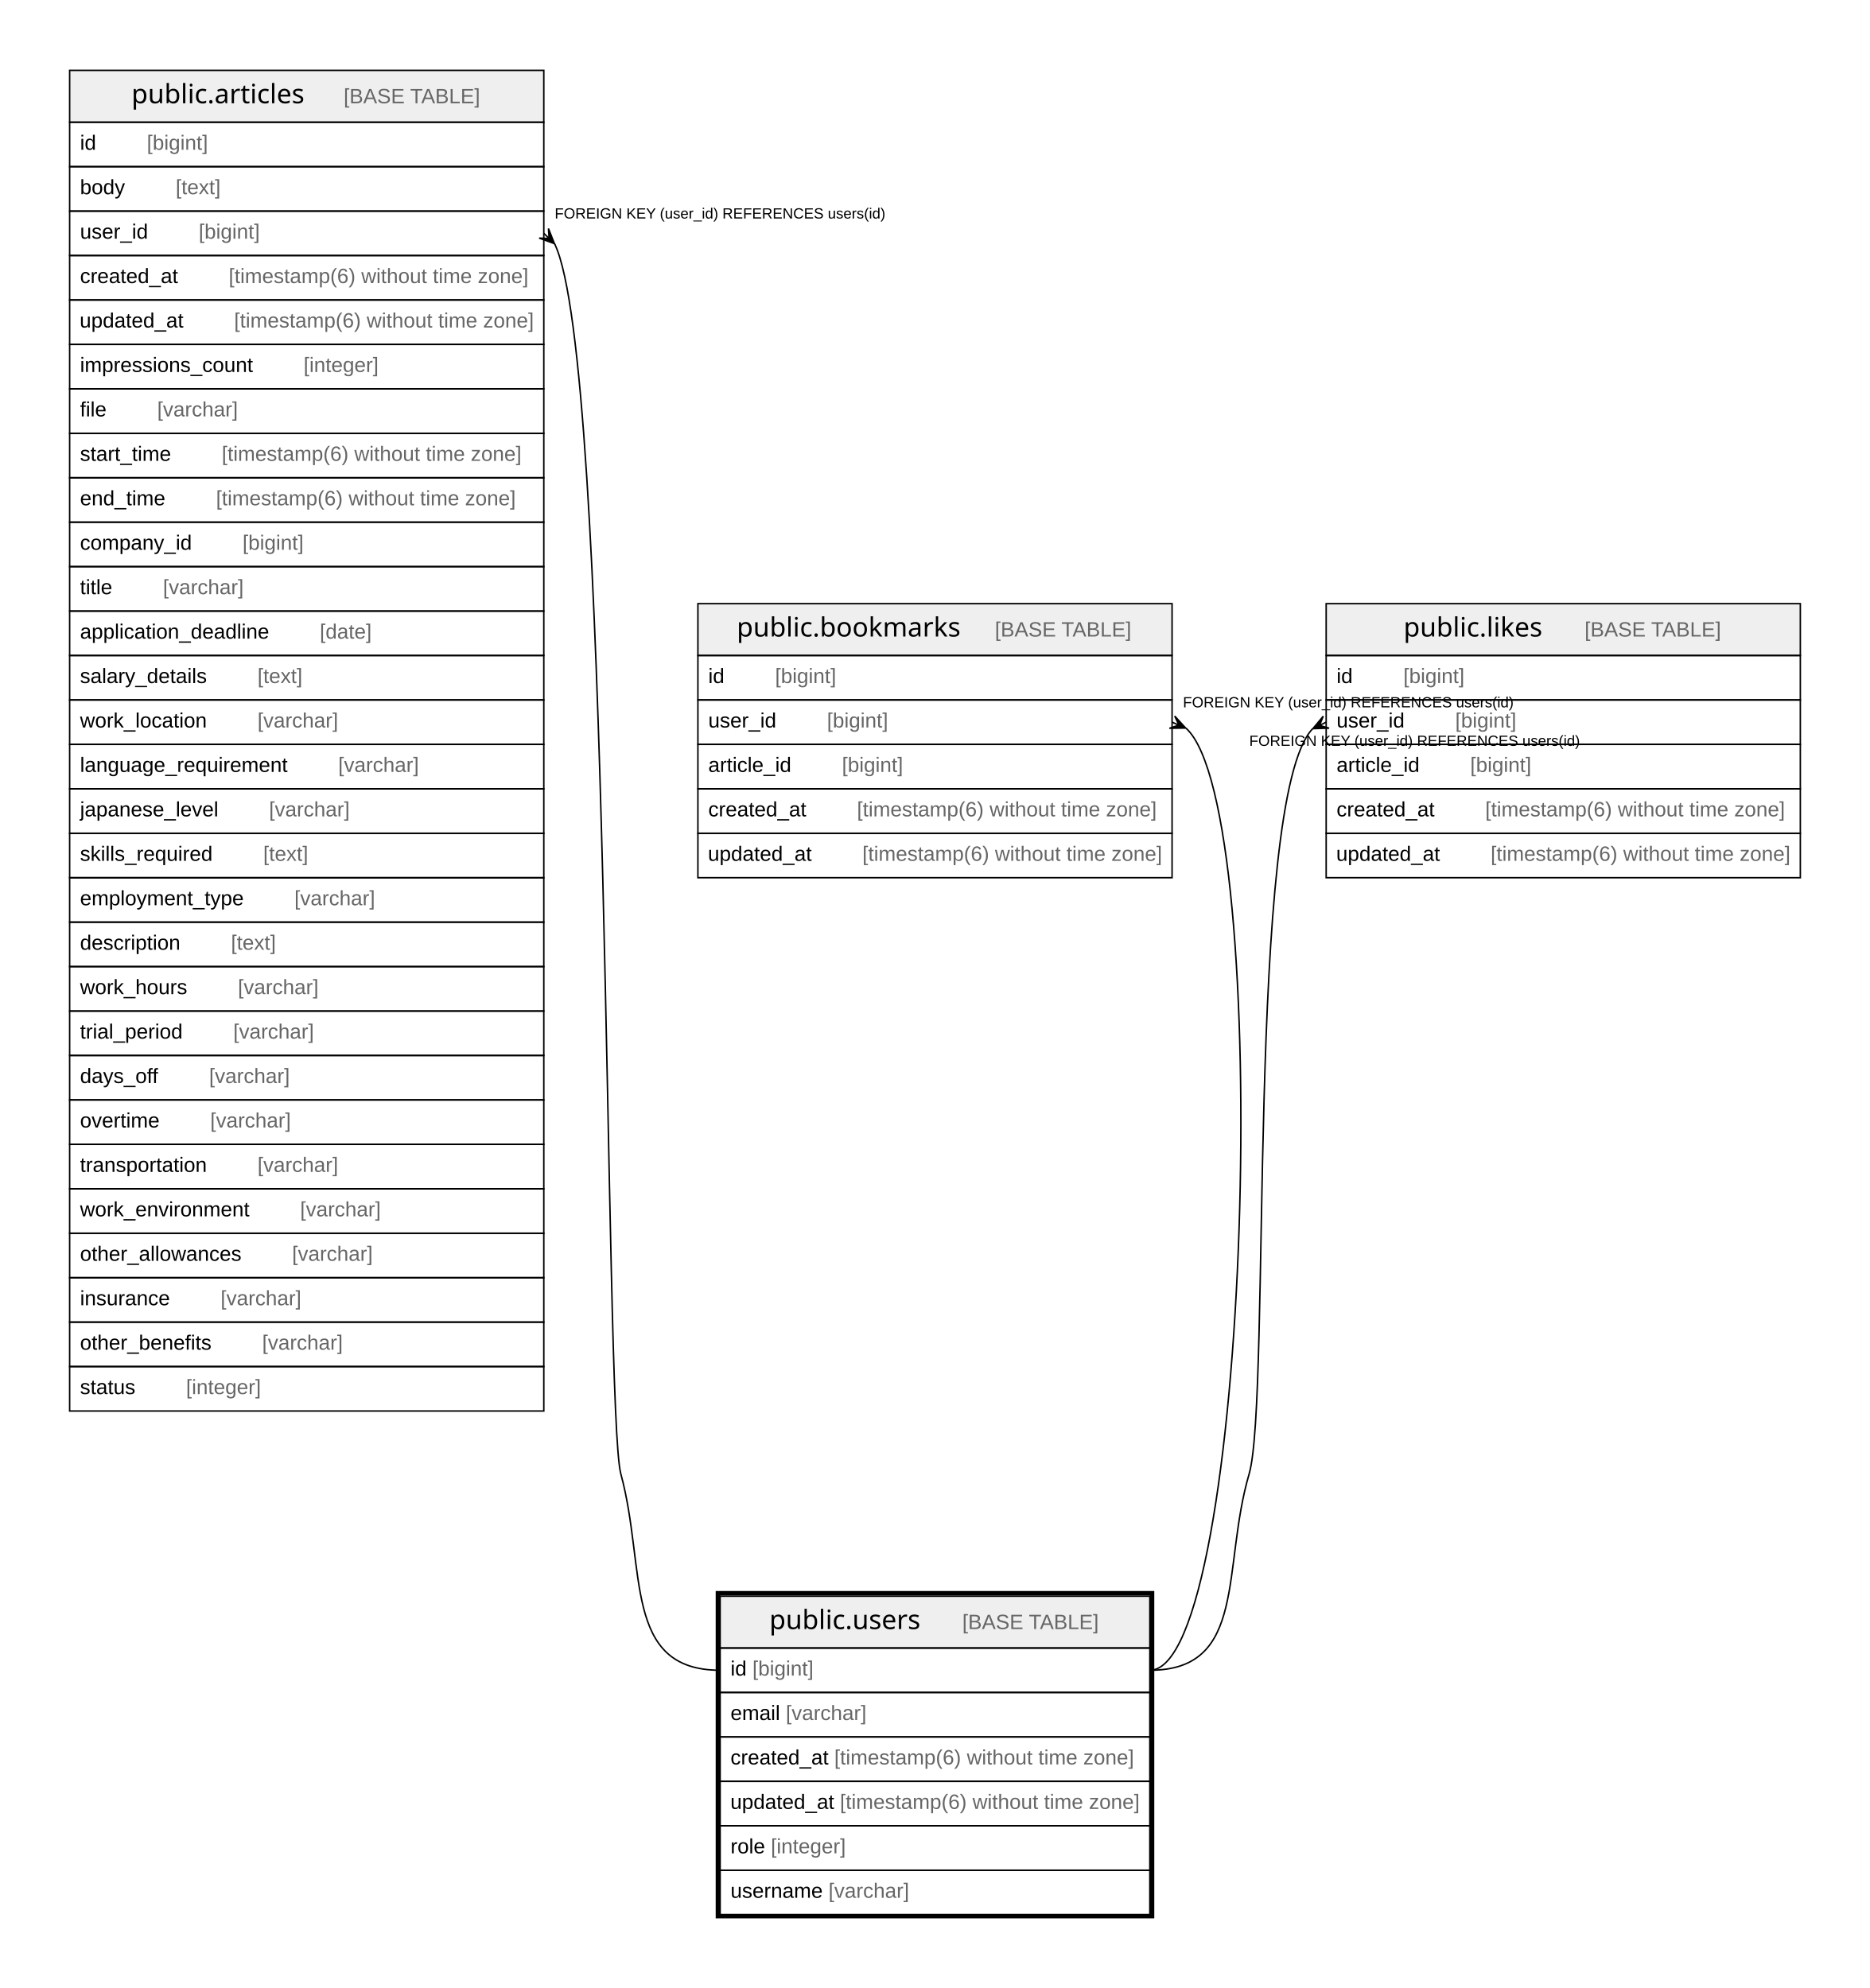
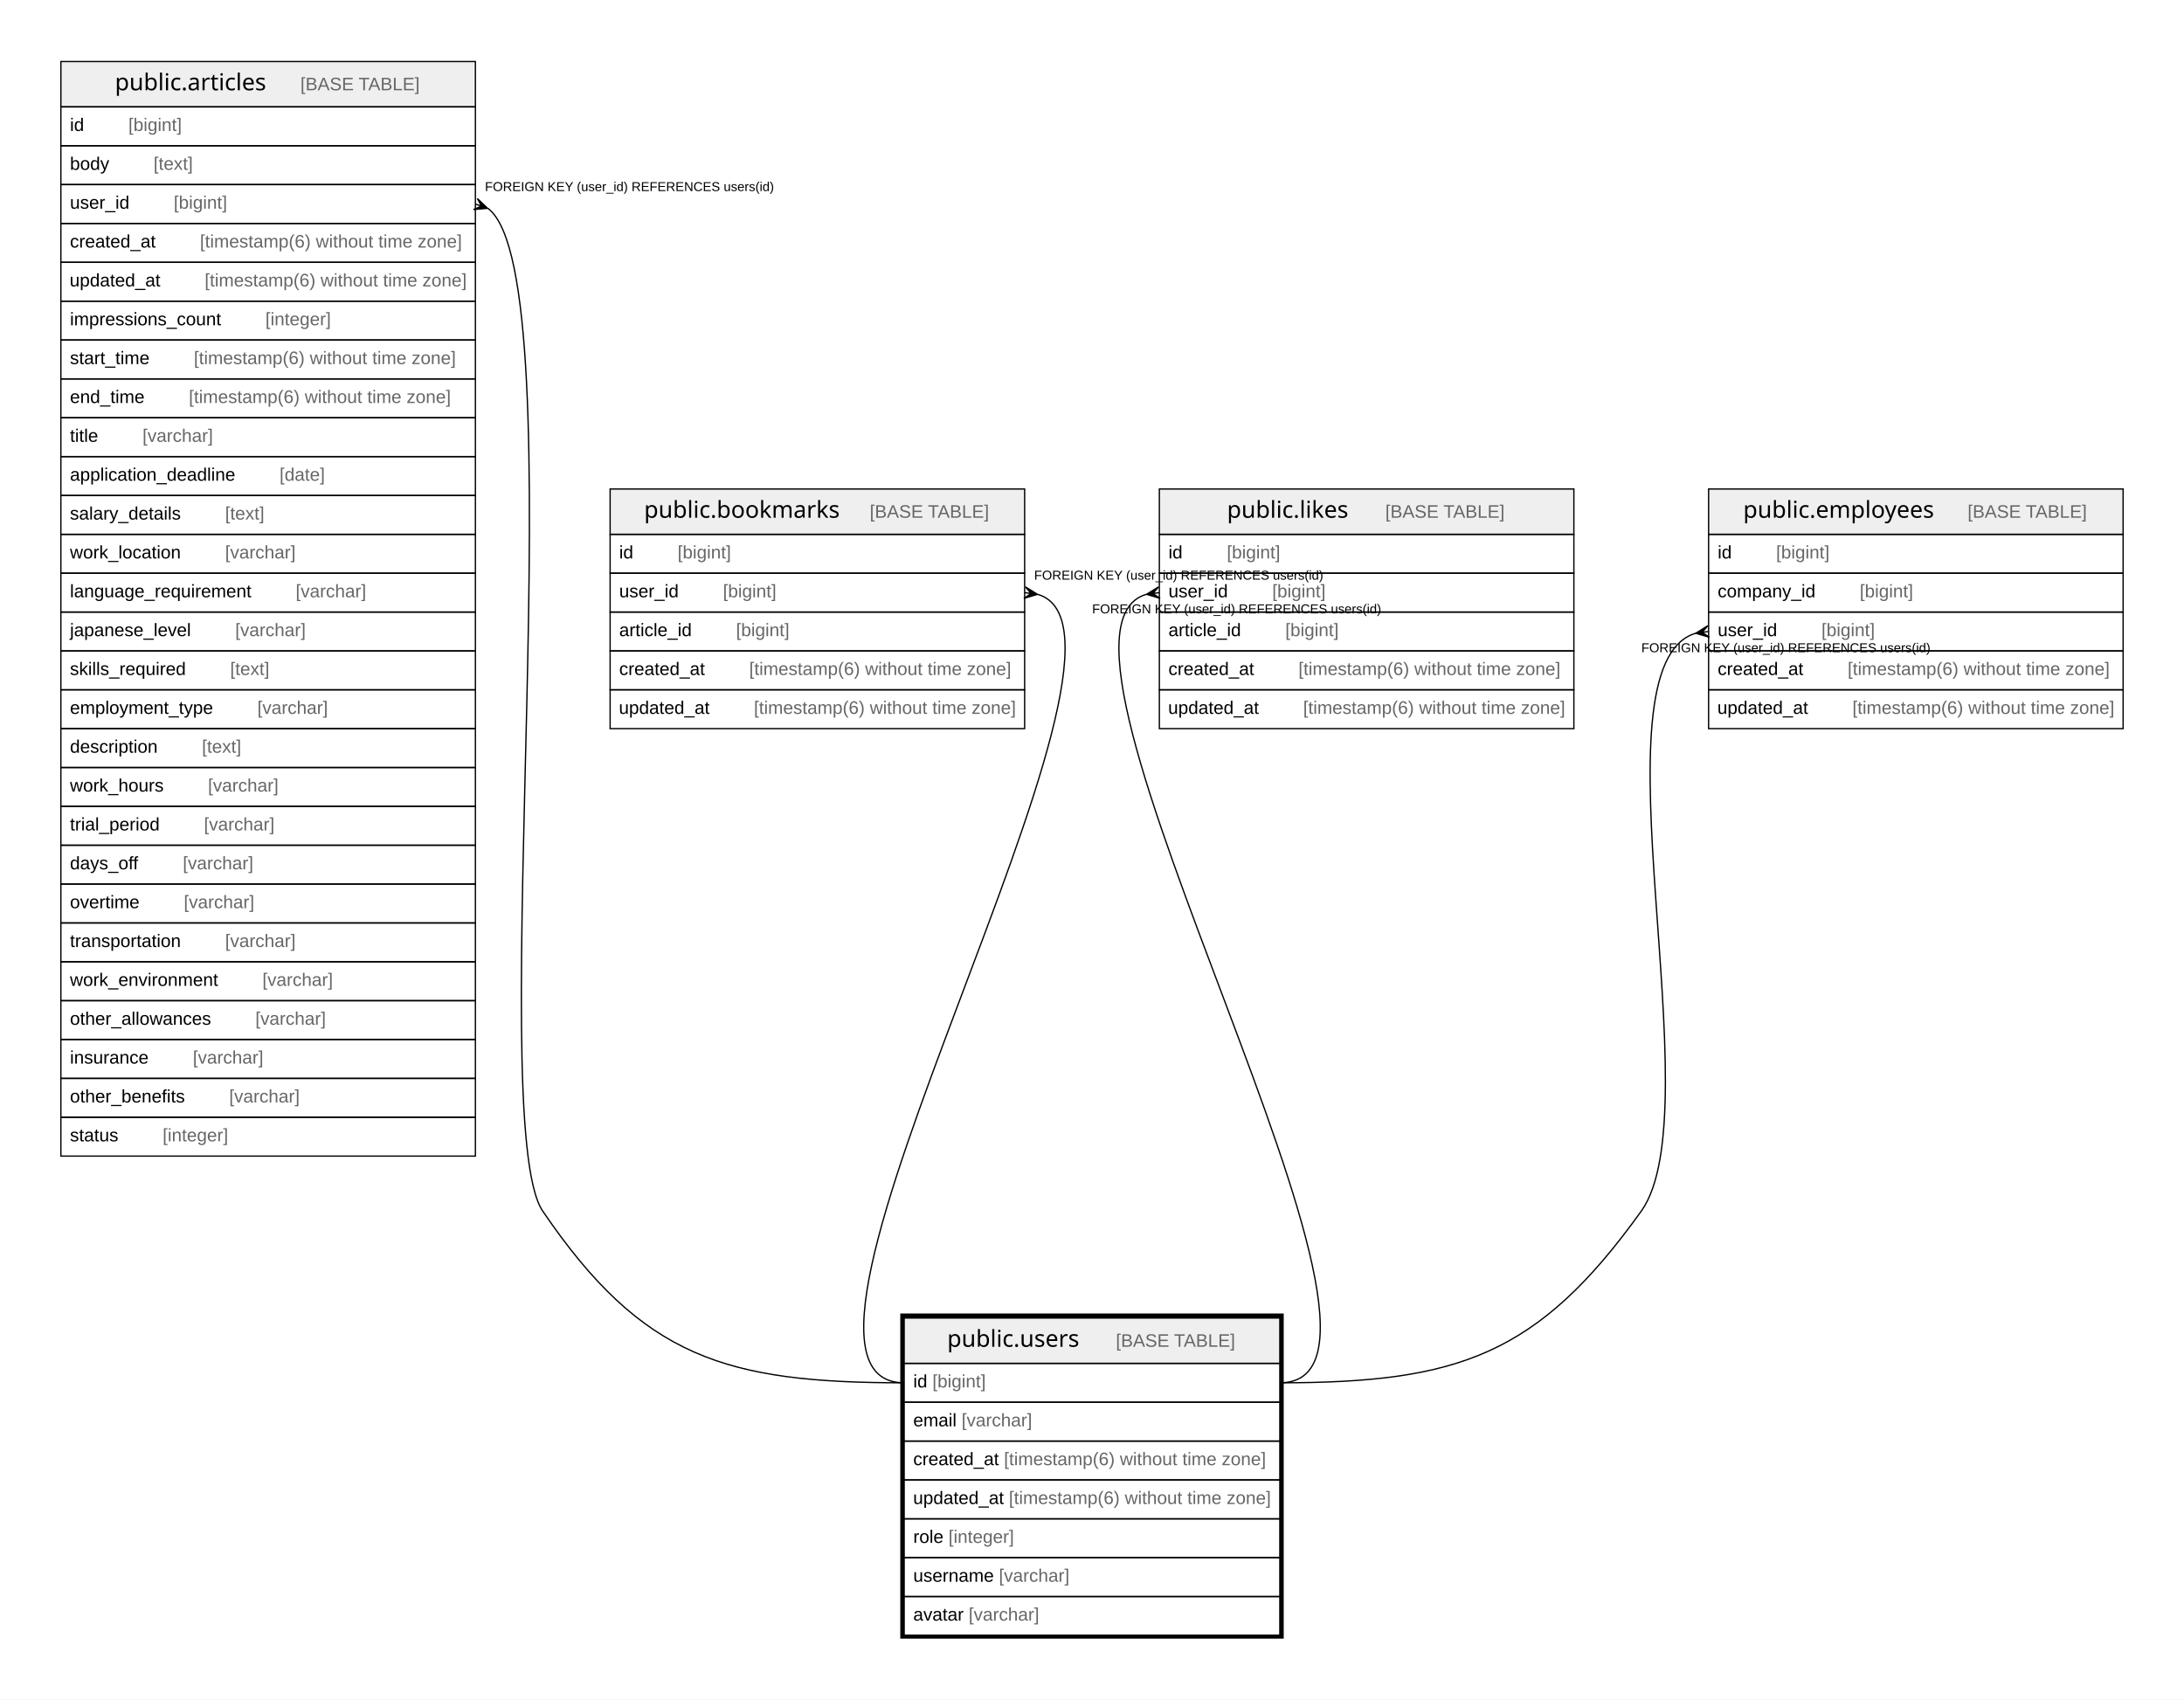
- <svg xmlns="http://www.w3.org/2000/svg" width="1262pt" height="1342pt" viewBox="0.00 0.00 1262.00 1342.00">
-   <g id="graph0" class="graph" transform="scale(1 1) rotate(0) translate(4 1338)">
-     <polygon fill="#ffffff" stroke="transparent" points="-4,4 -4,-1338 1258,-1338 1258,4 -4,4" />
+ <svg xmlns="http://www.w3.org/2000/svg" width="1686pt" height="1312pt" viewBox="0.00 0.00 1686.00 1312.00">
+   <g id="graph0" class="graph" transform="scale(1 1) rotate(0) translate(4 1308)">
+     <polygon fill="#ffffff" stroke="transparent" points="-4,4 -4,-1308 1682,-1308 1682,4 -4,4" />
    <g id="node1" class="node">
-       <polygon fill="#efefef" stroke="transparent" points="482,-225.5 482,-260.5 772,-260.5 772,-225.5 482,-225.5" />
-       <polygon fill="none" stroke="#000000" points="482,-225.5 482,-260.5 772,-260.5 772,-225.5 482,-225.5" />
-       <text text-anchor="start" x="515.209" y="-238.3" font-family="Arial Bold" font-size="18.00" fill="#000000">public.users</text>
-       <text text-anchor="start" x="611.223" y="-238.3" font-family="Arial" font-size="14.00" fill="#000000">    </text>
-       <text text-anchor="start" x="645.428" y="-238.3" font-family="Arial" font-size="14.00" fill="#666666">[BASE TABLE]</text>
-       <polygon fill="none" stroke="#000000" points="482,-195.5 482,-225.5 772,-225.5 772,-195.5 482,-195.5" />
-       <text text-anchor="start" x="489" y="-206.9" font-family="Arial" font-size="14.00" fill="#000000">id </text>
-       <text text-anchor="start" x="503.78" y="-206.9" font-family="Arial" font-size="14.00" fill="#666666">[bigint]</text>
-       <polygon fill="none" stroke="#000000" points="482,-165.5 482,-195.5 772,-195.5 772,-165.5 482,-165.5" />
-       <text text-anchor="start" x="489" y="-176.9" font-family="Arial" font-size="14.00" fill="#000000">email </text>
-       <text text-anchor="start" x="526.33" y="-176.9" font-family="Arial" font-size="14.00" fill="#666666">[varchar]</text>
-       <polygon fill="none" stroke="#000000" points="482,-135.5 482,-165.5 772,-165.5 772,-135.5 482,-135.5" />
-       <text text-anchor="start" x="489" y="-146.9" font-family="Arial" font-size="14.00" fill="#000000">created_at </text>
-       <text text-anchor="start" x="559.028" y="-146.9" font-family="Arial" font-size="14.00" fill="#666666">[timestamp(6) without time zone]</text>
-       <polygon fill="none" stroke="#000000" points="482,-105.5 482,-135.5 772,-135.5 772,-105.5 482,-105.5" />
-       <text text-anchor="start" x="488.912" y="-116.9" font-family="Arial" font-size="14.00" fill="#000000">updated_at </text>
-       <text text-anchor="start" x="562.844" y="-116.9" font-family="Arial" font-size="14.00" fill="#666666">[timestamp(6) without time zone]</text>
-       <polygon fill="none" stroke="#000000" points="482,-75.5 482,-105.5 772,-105.5 772,-75.5 482,-75.5" />
-       <text text-anchor="start" x="489" y="-86.9" font-family="Arial" font-size="14.00" fill="#000000">role </text>
-       <text text-anchor="start" x="516.223" y="-86.9" font-family="Arial" font-size="14.00" fill="#666666">[integer]</text>
-       <polygon fill="none" stroke="#000000" points="482,-45.5 482,-75.5 772,-75.5 772,-45.5 482,-45.5" />
-       <text text-anchor="start" x="489" y="-56.9" font-family="Arial" font-size="14.00" fill="#000000">username </text>
-       <text text-anchor="start" x="555.125" y="-56.9" font-family="Arial" font-size="14.00" fill="#666666">[varchar]</text>
-       <polygon fill="none" stroke="#000000" stroke-width="3" points="480.5,-44.5 480.5,-262.5 773.5,-262.5 773.5,-44.5 480.5,-44.5" />
+       <polygon fill="#efefef" stroke="transparent" points="694,-255.5 694,-290.5 984,-290.5 984,-255.5 694,-255.5" />
+       <polygon fill="none" stroke="#000000" points="694,-255.5 694,-290.5 984,-290.5 984,-255.5 694,-255.5" />
+       <text text-anchor="start" x="727.209" y="-268.3" font-family="Arial Bold" font-size="18.00" fill="#000000">public.users</text>
+       <text text-anchor="start" x="823.223" y="-268.3" font-family="Arial" font-size="14.00" fill="#000000">    </text>
+       <text text-anchor="start" x="857.428" y="-268.3" font-family="Arial" font-size="14.00" fill="#666666">[BASE TABLE]</text>
+       <polygon fill="none" stroke="#000000" points="694,-225.5 694,-255.5 984,-255.5 984,-225.5 694,-225.5" />
+       <text text-anchor="start" x="701" y="-236.9" font-family="Arial" font-size="14.00" fill="#000000">id </text>
+       <text text-anchor="start" x="715.78" y="-236.9" font-family="Arial" font-size="14.00" fill="#666666">[bigint]</text>
+       <polygon fill="none" stroke="#000000" points="694,-195.5 694,-225.5 984,-225.5 984,-195.5 694,-195.5" />
+       <text text-anchor="start" x="701" y="-206.9" font-family="Arial" font-size="14.00" fill="#000000">email </text>
+       <text text-anchor="start" x="738.33" y="-206.9" font-family="Arial" font-size="14.00" fill="#666666">[varchar]</text>
+       <polygon fill="none" stroke="#000000" points="694,-165.5 694,-195.5 984,-195.5 984,-165.5 694,-165.5" />
+       <text text-anchor="start" x="701" y="-176.9" font-family="Arial" font-size="14.00" fill="#000000">created_at </text>
+       <text text-anchor="start" x="771.028" y="-176.9" font-family="Arial" font-size="14.00" fill="#666666">[timestamp(6) without time zone]</text>
+       <polygon fill="none" stroke="#000000" points="694,-135.5 694,-165.5 984,-165.5 984,-135.5 694,-135.5" />
+       <text text-anchor="start" x="700.912" y="-146.9" font-family="Arial" font-size="14.00" fill="#000000">updated_at </text>
+       <text text-anchor="start" x="774.844" y="-146.9" font-family="Arial" font-size="14.00" fill="#666666">[timestamp(6) without time zone]</text>
+       <polygon fill="none" stroke="#000000" points="694,-105.5 694,-135.5 984,-135.5 984,-105.5 694,-105.5" />
+       <text text-anchor="start" x="701" y="-116.9" font-family="Arial" font-size="14.00" fill="#000000">role </text>
+       <text text-anchor="start" x="728.223" y="-116.9" font-family="Arial" font-size="14.00" fill="#666666">[integer]</text>
+       <polygon fill="none" stroke="#000000" points="694,-75.5 694,-105.5 984,-105.5 984,-75.5 694,-75.5" />
+       <text text-anchor="start" x="701" y="-86.9" font-family="Arial" font-size="14.00" fill="#000000">username </text>
+       <text text-anchor="start" x="767.125" y="-86.9" font-family="Arial" font-size="14.00" fill="#666666">[varchar]</text>
+       <polygon fill="none" stroke="#000000" points="694,-45.5 694,-75.5 984,-75.5 984,-45.5 694,-45.5" />
+       <text text-anchor="start" x="701" y="-56.9" font-family="Arial" font-size="14.00" fill="#000000">avatar </text>
+       <text text-anchor="start" x="743.79" y="-56.9" font-family="Arial" font-size="14.00" fill="#666666">[varchar]</text>
+       <polygon fill="none" stroke="#000000" stroke-width="3" points="692.5,-44.5 692.5,-292.5 985.5,-292.5 985.5,-44.5 692.5,-44.5" />
    </g>
    <g id="node2" class="node">
-       <polygon fill="#efefef" stroke="transparent" points="43,-1255.5 43,-1290.5 363,-1290.5 363,-1255.5 43,-1255.5" />
-       <polygon fill="none" stroke="#000000" points="43,-1255.5 43,-1290.5 363,-1290.5 363,-1255.5 43,-1255.5" />
-       <text text-anchor="start" x="84.714" y="-1268.3" font-family="Arial Bold" font-size="18.00" fill="#000000">public.articles</text>
-       <text text-anchor="start" x="193.718" y="-1268.3" font-family="Arial" font-size="14.00" fill="#000000">    </text>
-       <text text-anchor="start" x="227.923" y="-1268.3" font-family="Arial" font-size="14.00" fill="#666666">[BASE TABLE]</text>
-       <polygon fill="none" stroke="#000000" points="43,-1225.5 43,-1255.5 363,-1255.5 363,-1225.5 43,-1225.5" />
-       <text text-anchor="start" x="50" y="-1236.9" font-family="Arial" font-size="14.00" fill="#000000">id    </text>
-       <text text-anchor="start" x="95.094" y="-1236.9" font-family="Arial" font-size="14.00" fill="#666666">[bigint]</text>
+       <polygon fill="#efefef" stroke="transparent" points="43,-1225.5 43,-1260.5 363,-1260.5 363,-1225.5 43,-1225.5" />
+       <polygon fill="none" stroke="#000000" points="43,-1225.5 43,-1260.5 363,-1260.5 363,-1225.5 43,-1225.5" />
+       <text text-anchor="start" x="84.714" y="-1238.3" font-family="Arial Bold" font-size="18.00" fill="#000000">public.articles</text>
+       <text text-anchor="start" x="193.718" y="-1238.3" font-family="Arial" font-size="14.00" fill="#000000">    </text>
+       <text text-anchor="start" x="227.923" y="-1238.3" font-family="Arial" font-size="14.00" fill="#666666">[BASE TABLE]</text>
      <polygon fill="none" stroke="#000000" points="43,-1195.5 43,-1225.5 363,-1225.5 363,-1195.5 43,-1195.5" />
-       <text text-anchor="start" x="50" y="-1206.9" font-family="Arial" font-size="14.00" fill="#000000">body    </text>
-       <text text-anchor="start" x="114.553" y="-1206.9" font-family="Arial" font-size="14.00" fill="#666666">[text]</text>
+       <text text-anchor="start" x="50" y="-1206.9" font-family="Arial" font-size="14.00" fill="#000000">id    </text>
+       <text text-anchor="start" x="95.094" y="-1206.9" font-family="Arial" font-size="14.00" fill="#666666">[bigint]</text>
      <polygon fill="none" stroke="#000000" points="43,-1165.5 43,-1195.5 363,-1195.5 363,-1165.5 43,-1165.5" />
-       <text text-anchor="start" x="50" y="-1176.9" font-family="Arial" font-size="14.00" fill="#000000">user_id    </text>
-       <text text-anchor="start" x="130.102" y="-1176.9" font-family="Arial" font-size="14.00" fill="#666666">[bigint]</text>
+       <text text-anchor="start" x="50" y="-1176.9" font-family="Arial" font-size="14.00" fill="#000000">body    </text>
+       <text text-anchor="start" x="114.553" y="-1176.9" font-family="Arial" font-size="14.00" fill="#666666">[text]</text>
      <polygon fill="none" stroke="#000000" points="43,-1135.5 43,-1165.5 363,-1165.5 363,-1135.5 43,-1135.5" />
-       <text text-anchor="start" x="50" y="-1146.9" font-family="Arial" font-size="14.00" fill="#000000">created_at    </text>
-       <text text-anchor="start" x="150.342" y="-1146.9" font-family="Arial" font-size="14.00" fill="#666666">[timestamp(6) without time zone]</text>
+       <text text-anchor="start" x="50" y="-1146.9" font-family="Arial" font-size="14.00" fill="#000000">user_id    </text>
+       <text text-anchor="start" x="130.102" y="-1146.9" font-family="Arial" font-size="14.00" fill="#666666">[bigint]</text>
      <polygon fill="none" stroke="#000000" points="43,-1105.5 43,-1135.5 363,-1135.5 363,-1105.5 43,-1105.5" />
-       <text text-anchor="start" x="49.755" y="-1116.9" font-family="Arial" font-size="14.00" fill="#000000">updated_at    </text>
-       <text text-anchor="start" x="154.001" y="-1116.9" font-family="Arial" font-size="14.00" fill="#666666">[timestamp(6) without time zone]</text>
+       <text text-anchor="start" x="50" y="-1116.9" font-family="Arial" font-size="14.00" fill="#000000">created_at    </text>
+       <text text-anchor="start" x="150.342" y="-1116.9" font-family="Arial" font-size="14.00" fill="#666666">[timestamp(6) without time zone]</text>
      <polygon fill="none" stroke="#000000" points="43,-1075.5 43,-1105.5 363,-1105.5 363,-1075.5 43,-1075.5" />
-       <text text-anchor="start" x="50" y="-1086.9" font-family="Arial" font-size="14.00" fill="#000000">impressions_count    </text>
-       <text text-anchor="start" x="200.891" y="-1086.9" font-family="Arial" font-size="14.00" fill="#666666">[integer]</text>
+       <text text-anchor="start" x="49.755" y="-1086.9" font-family="Arial" font-size="14.00" fill="#000000">updated_at    </text>
+       <text text-anchor="start" x="154.001" y="-1086.9" font-family="Arial" font-size="14.00" fill="#666666">[timestamp(6) without time zone]</text>
      <polygon fill="none" stroke="#000000" points="43,-1045.5 43,-1075.5 363,-1075.5 363,-1045.5 43,-1045.5" />
-       <text text-anchor="start" x="50" y="-1056.9" font-family="Arial" font-size="14.00" fill="#000000">file    </text>
-       <text text-anchor="start" x="102.091" y="-1056.9" font-family="Arial" font-size="14.00" fill="#666666">[varchar]</text>
+       <text text-anchor="start" x="50" y="-1056.9" font-family="Arial" font-size="14.00" fill="#000000">impressions_count    </text>
+       <text text-anchor="start" x="200.891" y="-1056.9" font-family="Arial" font-size="14.00" fill="#666666">[integer]</text>
      <polygon fill="none" stroke="#000000" points="43,-1015.5 43,-1045.5 363,-1045.5 363,-1015.5 43,-1015.5" />
      <text text-anchor="start" x="50" y="-1026.9" font-family="Arial" font-size="14.00" fill="#000000">start_time    </text>
      <text text-anchor="start" x="145.652" y="-1026.9" font-family="Arial" font-size="14.00" fill="#666666">[timestamp(6) without time zone]</text>
      <polygon fill="none" stroke="#000000" points="43,-985.5 43,-1015.5 363,-1015.5 363,-985.5 43,-985.5" />
      <text text-anchor="start" x="50" y="-996.9" font-family="Arial" font-size="14.00" fill="#000000">end_time    </text>
      <text text-anchor="start" x="141.776" y="-996.9" font-family="Arial" font-size="14.00" fill="#666666">[timestamp(6) without time zone]</text>
      <polygon fill="none" stroke="#000000" points="43,-955.5 43,-985.5 363,-985.5 363,-955.5 43,-955.5" />
-       <text text-anchor="start" x="50" y="-966.9" font-family="Arial" font-size="14.00" fill="#000000">company_id    </text>
-       <text text-anchor="start" x="159.668" y="-966.9" font-family="Arial" font-size="14.00" fill="#666666">[bigint]</text>
+       <text text-anchor="start" x="50" y="-966.9" font-family="Arial" font-size="14.00" fill="#000000">title    </text>
+       <text text-anchor="start" x="105.982" y="-966.9" font-family="Arial" font-size="14.00" fill="#666666">[varchar]</text>
      <polygon fill="none" stroke="#000000" points="43,-925.5 43,-955.5 363,-955.5 363,-925.5 43,-925.5" />
-       <text text-anchor="start" x="50" y="-936.9" font-family="Arial" font-size="14.00" fill="#000000">title    </text>
-       <text text-anchor="start" x="105.982" y="-936.9" font-family="Arial" font-size="14.00" fill="#666666">[varchar]</text>
+       <text text-anchor="start" x="50" y="-936.9" font-family="Arial" font-size="14.00" fill="#000000">application_deadline    </text>
+       <text text-anchor="start" x="211.802" y="-936.9" font-family="Arial" font-size="14.00" fill="#666666">[date]</text>
      <polygon fill="none" stroke="#000000" points="43,-895.5 43,-925.5 363,-925.5 363,-895.5 43,-895.5" />
-       <text text-anchor="start" x="50" y="-906.9" font-family="Arial" font-size="14.00" fill="#000000">application_deadline    </text>
-       <text text-anchor="start" x="211.802" y="-906.9" font-family="Arial" font-size="14.00" fill="#666666">[date]</text>
+       <text text-anchor="start" x="50" y="-906.9" font-family="Arial" font-size="14.00" fill="#000000">salary_details    </text>
+       <text text-anchor="start" x="169.771" y="-906.9" font-family="Arial" font-size="14.00" fill="#666666">[text]</text>
      <polygon fill="none" stroke="#000000" points="43,-865.5 43,-895.5 363,-895.5 363,-865.5 43,-865.5" />
-       <text text-anchor="start" x="50" y="-876.9" font-family="Arial" font-size="14.00" fill="#000000">salary_details    </text>
-       <text text-anchor="start" x="169.771" y="-876.9" font-family="Arial" font-size="14.00" fill="#666666">[text]</text>
+       <text text-anchor="start" x="50" y="-876.9" font-family="Arial" font-size="14.00" fill="#000000">work_location    </text>
+       <text text-anchor="start" x="169.771" y="-876.9" font-family="Arial" font-size="14.00" fill="#666666">[varchar]</text>
      <polygon fill="none" stroke="#000000" points="43,-835.5 43,-865.5 363,-865.5 363,-835.5 43,-835.5" />
-       <text text-anchor="start" x="50" y="-846.9" font-family="Arial" font-size="14.00" fill="#000000">work_location    </text>
-       <text text-anchor="start" x="169.771" y="-846.9" font-family="Arial" font-size="14.00" fill="#666666">[varchar]</text>
+       <text text-anchor="start" x="50" y="-846.9" font-family="Arial" font-size="14.00" fill="#000000">language_requirement    </text>
+       <text text-anchor="start" x="224.247" y="-846.9" font-family="Arial" font-size="14.00" fill="#666666">[varchar]</text>
      <polygon fill="none" stroke="#000000" points="43,-805.5 43,-835.5 363,-835.5 363,-805.5 43,-805.5" />
-       <text text-anchor="start" x="50" y="-816.9" font-family="Arial" font-size="14.00" fill="#000000">language_requirement    </text>
-       <text text-anchor="start" x="224.247" y="-816.9" font-family="Arial" font-size="14.00" fill="#666666">[varchar]</text>
+       <text text-anchor="start" x="50" y="-816.9" font-family="Arial" font-size="14.00" fill="#000000">japanese_level    </text>
+       <text text-anchor="start" x="177.568" y="-816.9" font-family="Arial" font-size="14.00" fill="#666666">[varchar]</text>
      <polygon fill="none" stroke="#000000" points="43,-775.5 43,-805.5 363,-805.5 363,-775.5 43,-775.5" />
-       <text text-anchor="start" x="50" y="-786.9" font-family="Arial" font-size="14.00" fill="#000000">japanese_level    </text>
-       <text text-anchor="start" x="177.568" y="-786.9" font-family="Arial" font-size="14.00" fill="#666666">[varchar]</text>
+       <text text-anchor="start" x="50" y="-786.9" font-family="Arial" font-size="14.00" fill="#000000">skills_required    </text>
+       <text text-anchor="start" x="173.648" y="-786.9" font-family="Arial" font-size="14.00" fill="#666666">[text]</text>
      <polygon fill="none" stroke="#000000" points="43,-745.5 43,-775.5 363,-775.5 363,-745.5 43,-745.5" />
-       <text text-anchor="start" x="50" y="-756.9" font-family="Arial" font-size="14.00" fill="#000000">skills_required    </text>
-       <text text-anchor="start" x="173.648" y="-756.9" font-family="Arial" font-size="14.00" fill="#666666">[text]</text>
+       <text text-anchor="start" x="50" y="-756.9" font-family="Arial" font-size="14.00" fill="#000000">employment_type    </text>
+       <text text-anchor="start" x="194.675" y="-756.9" font-family="Arial" font-size="14.00" fill="#666666">[varchar]</text>
      <polygon fill="none" stroke="#000000" points="43,-715.5 43,-745.5 363,-745.5 363,-715.5 43,-715.5" />
-       <text text-anchor="start" x="50" y="-726.9" font-family="Arial" font-size="14.00" fill="#000000">employment_type    </text>
-       <text text-anchor="start" x="194.675" y="-726.9" font-family="Arial" font-size="14.00" fill="#666666">[varchar]</text>
+       <text text-anchor="start" x="50" y="-726.9" font-family="Arial" font-size="14.00" fill="#000000">description    </text>
+       <text text-anchor="start" x="151.882" y="-726.9" font-family="Arial" font-size="14.00" fill="#666666">[text]</text>
      <polygon fill="none" stroke="#000000" points="43,-685.5 43,-715.5 363,-715.5 363,-685.5 43,-685.5" />
-       <text text-anchor="start" x="50" y="-696.9" font-family="Arial" font-size="14.00" fill="#000000">description    </text>
-       <text text-anchor="start" x="151.882" y="-696.9" font-family="Arial" font-size="14.00" fill="#666666">[text]</text>
+       <text text-anchor="start" x="50" y="-696.9" font-family="Arial" font-size="14.00" fill="#000000">work_hours    </text>
+       <text text-anchor="start" x="156.546" y="-696.9" font-family="Arial" font-size="14.00" fill="#666666">[varchar]</text>
      <polygon fill="none" stroke="#000000" points="43,-655.5 43,-685.5 363,-685.5 363,-655.5 43,-655.5" />
-       <text text-anchor="start" x="50" y="-666.9" font-family="Arial" font-size="14.00" fill="#000000">work_hours    </text>
-       <text text-anchor="start" x="156.546" y="-666.9" font-family="Arial" font-size="14.00" fill="#666666">[varchar]</text>
+       <text text-anchor="start" x="50" y="-666.9" font-family="Arial" font-size="14.00" fill="#000000">trial_period    </text>
+       <text text-anchor="start" x="153.432" y="-666.9" font-family="Arial" font-size="14.00" fill="#666666">[varchar]</text>
      <polygon fill="none" stroke="#000000" points="43,-625.5 43,-655.5 363,-655.5 363,-625.5 43,-625.5" />
-       <text text-anchor="start" x="50" y="-636.9" font-family="Arial" font-size="14.00" fill="#000000">trial_period    </text>
-       <text text-anchor="start" x="153.432" y="-636.9" font-family="Arial" font-size="14.00" fill="#666666">[varchar]</text>
+       <text text-anchor="start" x="50" y="-636.9" font-family="Arial" font-size="14.00" fill="#000000">days_off    </text>
+       <text text-anchor="start" x="137.116" y="-636.9" font-family="Arial" font-size="14.00" fill="#666666">[varchar]</text>
      <polygon fill="none" stroke="#000000" points="43,-595.5 43,-625.5 363,-625.5 363,-595.5 43,-595.5" />
-       <text text-anchor="start" x="50" y="-606.9" font-family="Arial" font-size="14.00" fill="#000000">days_off    </text>
-       <text text-anchor="start" x="137.116" y="-606.9" font-family="Arial" font-size="14.00" fill="#666666">[varchar]</text>
+       <text text-anchor="start" x="50" y="-606.9" font-family="Arial" font-size="14.00" fill="#000000">overtime    </text>
+       <text text-anchor="start" x="137.871" y="-606.9" font-family="Arial" font-size="14.00" fill="#666666">[varchar]</text>
      <polygon fill="none" stroke="#000000" points="43,-565.5 43,-595.5 363,-595.5 363,-565.5 43,-565.5" />
-       <text text-anchor="start" x="50" y="-576.9" font-family="Arial" font-size="14.00" fill="#000000">overtime    </text>
-       <text text-anchor="start" x="137.871" y="-576.9" font-family="Arial" font-size="14.00" fill="#666666">[varchar]</text>
+       <text text-anchor="start" x="50" y="-576.9" font-family="Arial" font-size="14.00" fill="#000000">transportation    </text>
+       <text text-anchor="start" x="169.783" y="-576.9" font-family="Arial" font-size="14.00" fill="#666666">[varchar]</text>
      <polygon fill="none" stroke="#000000" points="43,-535.5 43,-565.5 363,-565.5 363,-535.5 43,-535.5" />
-       <text text-anchor="start" x="50" y="-546.9" font-family="Arial" font-size="14.00" fill="#000000">transportation    </text>
-       <text text-anchor="start" x="169.783" y="-546.9" font-family="Arial" font-size="14.00" fill="#666666">[varchar]</text>
+       <text text-anchor="start" x="50" y="-546.9" font-family="Arial" font-size="14.00" fill="#000000">work_environment    </text>
+       <text text-anchor="start" x="198.551" y="-546.9" font-family="Arial" font-size="14.00" fill="#666666">[varchar]</text>
      <polygon fill="none" stroke="#000000" points="43,-505.5 43,-535.5 363,-535.5 363,-505.5 43,-505.5" />
-       <text text-anchor="start" x="50" y="-516.9" font-family="Arial" font-size="14.00" fill="#000000">work_environment    </text>
-       <text text-anchor="start" x="198.551" y="-516.9" font-family="Arial" font-size="14.00" fill="#666666">[varchar]</text>
+       <text text-anchor="start" x="50" y="-516.9" font-family="Arial" font-size="14.00" fill="#000000">other_allowances    </text>
+       <text text-anchor="start" x="193.119" y="-516.9" font-family="Arial" font-size="14.00" fill="#666666">[varchar]</text>
      <polygon fill="none" stroke="#000000" points="43,-475.5 43,-505.5 363,-505.5 363,-475.5 43,-475.5" />
-       <text text-anchor="start" x="50" y="-486.9" font-family="Arial" font-size="14.00" fill="#000000">other_allowances    </text>
-       <text text-anchor="start" x="193.119" y="-486.9" font-family="Arial" font-size="14.00" fill="#666666">[varchar]</text>
+       <text text-anchor="start" x="50" y="-486.9" font-family="Arial" font-size="14.00" fill="#000000">insurance    </text>
+       <text text-anchor="start" x="144.885" y="-486.9" font-family="Arial" font-size="14.00" fill="#666666">[varchar]</text>
      <polygon fill="none" stroke="#000000" points="43,-445.5 43,-475.5 363,-475.5 363,-445.5 43,-445.5" />
-       <text text-anchor="start" x="50" y="-456.9" font-family="Arial" font-size="14.00" fill="#000000">insurance    </text>
-       <text text-anchor="start" x="144.885" y="-456.9" font-family="Arial" font-size="14.00" fill="#666666">[varchar]</text>
+       <text text-anchor="start" x="50" y="-456.9" font-family="Arial" font-size="14.00" fill="#000000">other_benefits    </text>
+       <text text-anchor="start" x="172.905" y="-456.9" font-family="Arial" font-size="14.00" fill="#666666">[varchar]</text>
      <polygon fill="none" stroke="#000000" points="43,-415.5 43,-445.5 363,-445.5 363,-415.5 43,-415.5" />
-       <text text-anchor="start" x="50" y="-426.9" font-family="Arial" font-size="14.00" fill="#000000">other_benefits    </text>
-       <text text-anchor="start" x="172.905" y="-426.9" font-family="Arial" font-size="14.00" fill="#666666">[varchar]</text>
-       <polygon fill="none" stroke="#000000" points="43,-385.5 43,-415.5 363,-415.5 363,-385.5 43,-385.5" />
-       <text text-anchor="start" x="50" y="-396.9" font-family="Arial" font-size="14.00" fill="#000000">status    </text>
-       <text text-anchor="start" x="121.551" y="-396.9" font-family="Arial" font-size="14.00" fill="#666666">[integer]</text>
+       <text text-anchor="start" x="50" y="-426.9" font-family="Arial" font-size="14.00" fill="#000000">status    </text>
+       <text text-anchor="start" x="121.551" y="-426.9" font-family="Arial" font-size="14.00" fill="#666666">[integer]</text>
    </g>
    <g id="edge1" class="edge">
-       <path fill="none" stroke="#000000" d="M370.3,-1173.399C408.916,-1094.587 403.466,-385.485 415,-343 432.289,-279.315 416.01,-210.5 482,-210.5" />
-       <polygon fill="#000000" stroke="#000000" points="370.168,-1173.527 359.862,-1177.274 366.584,-1177.014 363,-1180.5 363,-1180.5 363,-1180.5 366.584,-1177.014 366.138,-1183.726 370.168,-1173.527 370.168,-1173.527" />
-       <text text-anchor="start" x="370.334" y="-1190.5" font-family="Arial" font-size="10.00" fill="#000000">FOREIGN KEY (user_id) REFERENCES users(id)</text>
+       <path fill="none" stroke="#000000" d="M372.817,-1147.03C442.974,-1093.661 368.316,-441.664 415,-373 492.182,-259.479 556.727,-240.5 694,-240.5" />
+       <polygon fill="#000000" stroke="#000000" points="372.428,-1147.167 361.5,-1146.257 367.714,-1148.834 363,-1150.5 363,-1150.5 363,-1150.5 367.714,-1148.834 364.5,-1154.743 372.428,-1147.167 372.428,-1147.167" />
+       <text text-anchor="start" x="370.334" y="-1160.5" font-family="Arial" font-size="10.00" fill="#000000">FOREIGN KEY (user_id) REFERENCES users(id)</text>
    </g>
    <g id="node3" class="node">
      <polygon fill="#efefef" stroke="transparent" points="467,-895.5 467,-930.5 787,-930.5 787,-895.5 467,-895.5" />
      <polygon fill="none" stroke="#000000" points="467,-895.5 467,-930.5 787,-930.5 787,-895.5 467,-895.5" />
      <text text-anchor="start" x="493.207" y="-908.3" font-family="Arial Bold" font-size="18.00" fill="#000000">public.bookmarks</text>
      <text text-anchor="start" x="633.225" y="-908.3" font-family="Arial" font-size="14.00" fill="#000000">    </text>
      <text text-anchor="start" x="667.43" y="-908.3" font-family="Arial" font-size="14.00" fill="#666666">[BASE TABLE]</text>
      <polygon fill="none" stroke="#000000" points="467,-865.5 467,-895.5 787,-895.5 787,-865.5 467,-865.5" />
      <text text-anchor="start" x="474" y="-876.9" font-family="Arial" font-size="14.00" fill="#000000">id    </text>
      <text text-anchor="start" x="519.094" y="-876.9" font-family="Arial" font-size="14.00" fill="#666666">[bigint]</text>
      <polygon fill="none" stroke="#000000" points="467,-835.5 467,-865.5 787,-865.5 787,-835.5 467,-835.5" />
      <text text-anchor="start" x="474" y="-846.9" font-family="Arial" font-size="14.00" fill="#000000">user_id    </text>
      <text text-anchor="start" x="554.102" y="-846.9" font-family="Arial" font-size="14.00" fill="#666666">[bigint]</text>
      <polygon fill="none" stroke="#000000" points="467,-805.5 467,-835.5 787,-835.5 787,-805.5 467,-805.5" />
      <text text-anchor="start" x="474" y="-816.9" font-family="Arial" font-size="14.00" fill="#000000">article_id    </text>
      <text text-anchor="start" x="564.206" y="-816.9" font-family="Arial" font-size="14.00" fill="#666666">[bigint]</text>
      <polygon fill="none" stroke="#000000" points="467,-775.5 467,-805.5 787,-805.5 787,-775.5 467,-775.5" />
      <text text-anchor="start" x="474" y="-786.9" font-family="Arial" font-size="14.00" fill="#000000">created_at    </text>
      <text text-anchor="start" x="574.342" y="-786.9" font-family="Arial" font-size="14.00" fill="#666666">[timestamp(6) without time zone]</text>
      <polygon fill="none" stroke="#000000" points="467,-745.5 467,-775.5 787,-775.5 787,-745.5 467,-745.5" />
      <text text-anchor="start" x="473.755" y="-756.9" font-family="Arial" font-size="14.00" fill="#000000">updated_at    </text>
      <text text-anchor="start" x="578.001" y="-756.9" font-family="Arial" font-size="14.00" fill="#666666">[timestamp(6) without time zone]</text>
    </g>
    <g id="edge2" class="edge">
-       <path fill="none" stroke="#000000" d="M796.438,-846.413C856.601,-791.906 839.796,-210.5 772,-210.5" />
-       <polygon fill="#000000" stroke="#000000" points="796.177,-846.526 785.212,-846.37 791.588,-848.513 787,-850.5 787,-850.5 787,-850.5 791.588,-848.513 788.788,-854.63 796.177,-846.526 796.177,-846.526" />
+       <path fill="none" stroke="#000000" d="M797.138,-849.157C904.415,-817.597 560.628,-240.5 694,-240.5" />
+       <polygon fill="#000000" stroke="#000000" points="796.913,-849.186 786.409,-846.039 791.957,-849.843 787,-850.5 787,-850.5 787,-850.5 791.957,-849.843 787.591,-854.961 796.913,-849.186 796.913,-849.186" />
      <text text-anchor="start" x="794.335" y="-860.5" font-family="Arial" font-size="10.00" fill="#000000">FOREIGN KEY (user_id) REFERENCES users(id)</text>
    </g>
    <g id="node4" class="node">
      <polygon fill="#efefef" stroke="transparent" points="891,-895.5 891,-930.5 1211,-930.5 1211,-895.5 891,-895.5" />
      <polygon fill="none" stroke="#000000" points="891,-895.5 891,-930.5 1211,-930.5 1211,-895.5 891,-895.5" />
      <text text-anchor="start" x="943.214" y="-908.3" font-family="Arial Bold" font-size="18.00" fill="#000000">public.likes</text>
      <text text-anchor="start" x="1031.218" y="-908.3" font-family="Arial" font-size="14.00" fill="#000000">    </text>
      <text text-anchor="start" x="1065.423" y="-908.3" font-family="Arial" font-size="14.00" fill="#666666">[BASE TABLE]</text>
      <polygon fill="none" stroke="#000000" points="891,-865.5 891,-895.5 1211,-895.5 1211,-865.5 891,-865.5" />
      <text text-anchor="start" x="898" y="-876.9" font-family="Arial" font-size="14.00" fill="#000000">id    </text>
      <text text-anchor="start" x="943.094" y="-876.9" font-family="Arial" font-size="14.00" fill="#666666">[bigint]</text>
      <polygon fill="none" stroke="#000000" points="891,-835.5 891,-865.5 1211,-865.5 1211,-835.5 891,-835.5" />
      <text text-anchor="start" x="898" y="-846.9" font-family="Arial" font-size="14.00" fill="#000000">user_id    </text>
      <text text-anchor="start" x="978.102" y="-846.9" font-family="Arial" font-size="14.00" fill="#666666">[bigint]</text>
      <polygon fill="none" stroke="#000000" points="891,-805.5 891,-835.5 1211,-835.5 1211,-805.5 891,-805.5" />
      <text text-anchor="start" x="898" y="-816.9" font-family="Arial" font-size="14.00" fill="#000000">article_id    </text>
      <text text-anchor="start" x="988.206" y="-816.9" font-family="Arial" font-size="14.00" fill="#666666">[bigint]</text>
      <polygon fill="none" stroke="#000000" points="891,-775.5 891,-805.5 1211,-805.5 1211,-775.5 891,-775.5" />
      <text text-anchor="start" x="898" y="-786.9" font-family="Arial" font-size="14.00" fill="#000000">created_at    </text>
      <text text-anchor="start" x="998.342" y="-786.9" font-family="Arial" font-size="14.00" fill="#666666">[timestamp(6) without time zone]</text>
      <polygon fill="none" stroke="#000000" points="891,-745.5 891,-775.5 1211,-775.5 1211,-745.5 891,-745.5" />
      <text text-anchor="start" x="897.755" y="-756.9" font-family="Arial" font-size="14.00" fill="#000000">updated_at    </text>
      <text text-anchor="start" x="1002.001" y="-756.9" font-family="Arial" font-size="14.00" fill="#666666">[timestamp(6) without time zone]</text>
    </g>
    <g id="edge3" class="edge">
-       <path fill="none" stroke="#000000" d="M881.809,-846.005C836.608,-798.771 854.01,-394.208 839,-343 820.438,-279.675 837.99,-210.5 772,-210.5" />
-       <polygon fill="#000000" stroke="#000000" points="882.017,-846.106 889.023,-854.542 886.509,-848.303 891,-850.5 891,-850.5 891,-850.5 886.509,-848.303 892.977,-846.458 882.017,-846.106 882.017,-846.106" />
+       <path fill="none" stroke="#000000" d="M880.862,-849.157C773.585,-817.597 1117.372,-240.5 984,-240.5" />
+       <polygon fill="#000000" stroke="#000000" points="881.087,-849.186 890.409,-854.961 886.043,-849.843 891,-850.5 891,-850.5 891,-850.5 886.043,-849.843 891.591,-846.039 881.087,-849.186 881.087,-849.186" />
      <text text-anchor="start" x="839.085" y="-834.5" font-family="Arial" font-size="10.00" fill="#000000">FOREIGN KEY (user_id) REFERENCES users(id)</text>
+     </g>
+     <g id="node5" class="node">
+       <polygon fill="#efefef" stroke="transparent" points="1315,-895.5 1315,-930.5 1635,-930.5 1635,-895.5 1315,-895.5" />
+       <polygon fill="none" stroke="#000000" points="1315,-895.5 1315,-930.5 1635,-930.5 1635,-895.5 1315,-895.5" />
+       <text text-anchor="start" x="1341.703" y="-908.3" font-family="Arial Bold" font-size="18.00" fill="#000000">public.employees</text>
+       <text text-anchor="start" x="1480.729" y="-908.3" font-family="Arial" font-size="14.00" fill="#000000">    </text>
+       <text text-anchor="start" x="1514.934" y="-908.3" font-family="Arial" font-size="14.00" fill="#666666">[BASE TABLE]</text>
+       <polygon fill="none" stroke="#000000" points="1315,-865.5 1315,-895.5 1635,-895.5 1635,-865.5 1315,-865.5" />
+       <text text-anchor="start" x="1322" y="-876.9" font-family="Arial" font-size="14.00" fill="#000000">id    </text>
+       <text text-anchor="start" x="1367.094" y="-876.9" font-family="Arial" font-size="14.00" fill="#666666">[bigint]</text>
+       <polygon fill="none" stroke="#000000" points="1315,-835.5 1315,-865.5 1635,-865.5 1635,-835.5 1315,-835.5" />
+       <text text-anchor="start" x="1322" y="-846.9" font-family="Arial" font-size="14.00" fill="#000000">company_id    </text>
+       <text text-anchor="start" x="1431.668" y="-846.9" font-family="Arial" font-size="14.00" fill="#666666">[bigint]</text>
+       <polygon fill="none" stroke="#000000" points="1315,-805.5 1315,-835.5 1635,-835.5 1635,-805.5 1315,-805.5" />
+       <text text-anchor="start" x="1322" y="-816.9" font-family="Arial" font-size="14.00" fill="#000000">user_id    </text>
+       <text text-anchor="start" x="1402.102" y="-816.9" font-family="Arial" font-size="14.00" fill="#666666">[bigint]</text>
+       <polygon fill="none" stroke="#000000" points="1315,-775.5 1315,-805.5 1635,-805.5 1635,-775.5 1315,-775.5" />
+       <text text-anchor="start" x="1322" y="-786.9" font-family="Arial" font-size="14.00" fill="#000000">created_at    </text>
+       <text text-anchor="start" x="1422.342" y="-786.9" font-family="Arial" font-size="14.00" fill="#666666">[timestamp(6) without time zone]</text>
+       <polygon fill="none" stroke="#000000" points="1315,-745.5 1315,-775.5 1635,-775.5 1635,-745.5 1315,-745.5" />
+       <text text-anchor="start" x="1321.755" y="-756.9" font-family="Arial" font-size="14.00" fill="#000000">updated_at    </text>
+       <text text-anchor="start" x="1426.001" y="-756.9" font-family="Arial" font-size="14.00" fill="#666666">[timestamp(6) without time zone]</text>
+     </g>
+     <g id="edge4" class="edge">
+       <path fill="none" stroke="#000000" d="M1304.939,-819.097C1222.361,-794.415 1319.189,-451.449 1263,-373 1183.066,-261.4 1121.273,-240.5 984,-240.5" />
+       <polygon fill="#000000" stroke="#000000" points="1305.096,-819.119 1314.378,-824.957 1310.048,-819.809 1315,-820.5 1315,-820.5 1315,-820.5 1310.048,-819.809 1315.622,-816.043 1305.096,-819.119 1305.096,-819.119" />
+       <text text-anchor="start" x="1263.084" y="-804.5" font-family="Arial" font-size="10.00" fill="#000000">FOREIGN KEY (user_id) REFERENCES users(id)</text>
    </g>
  </g>
</svg>
